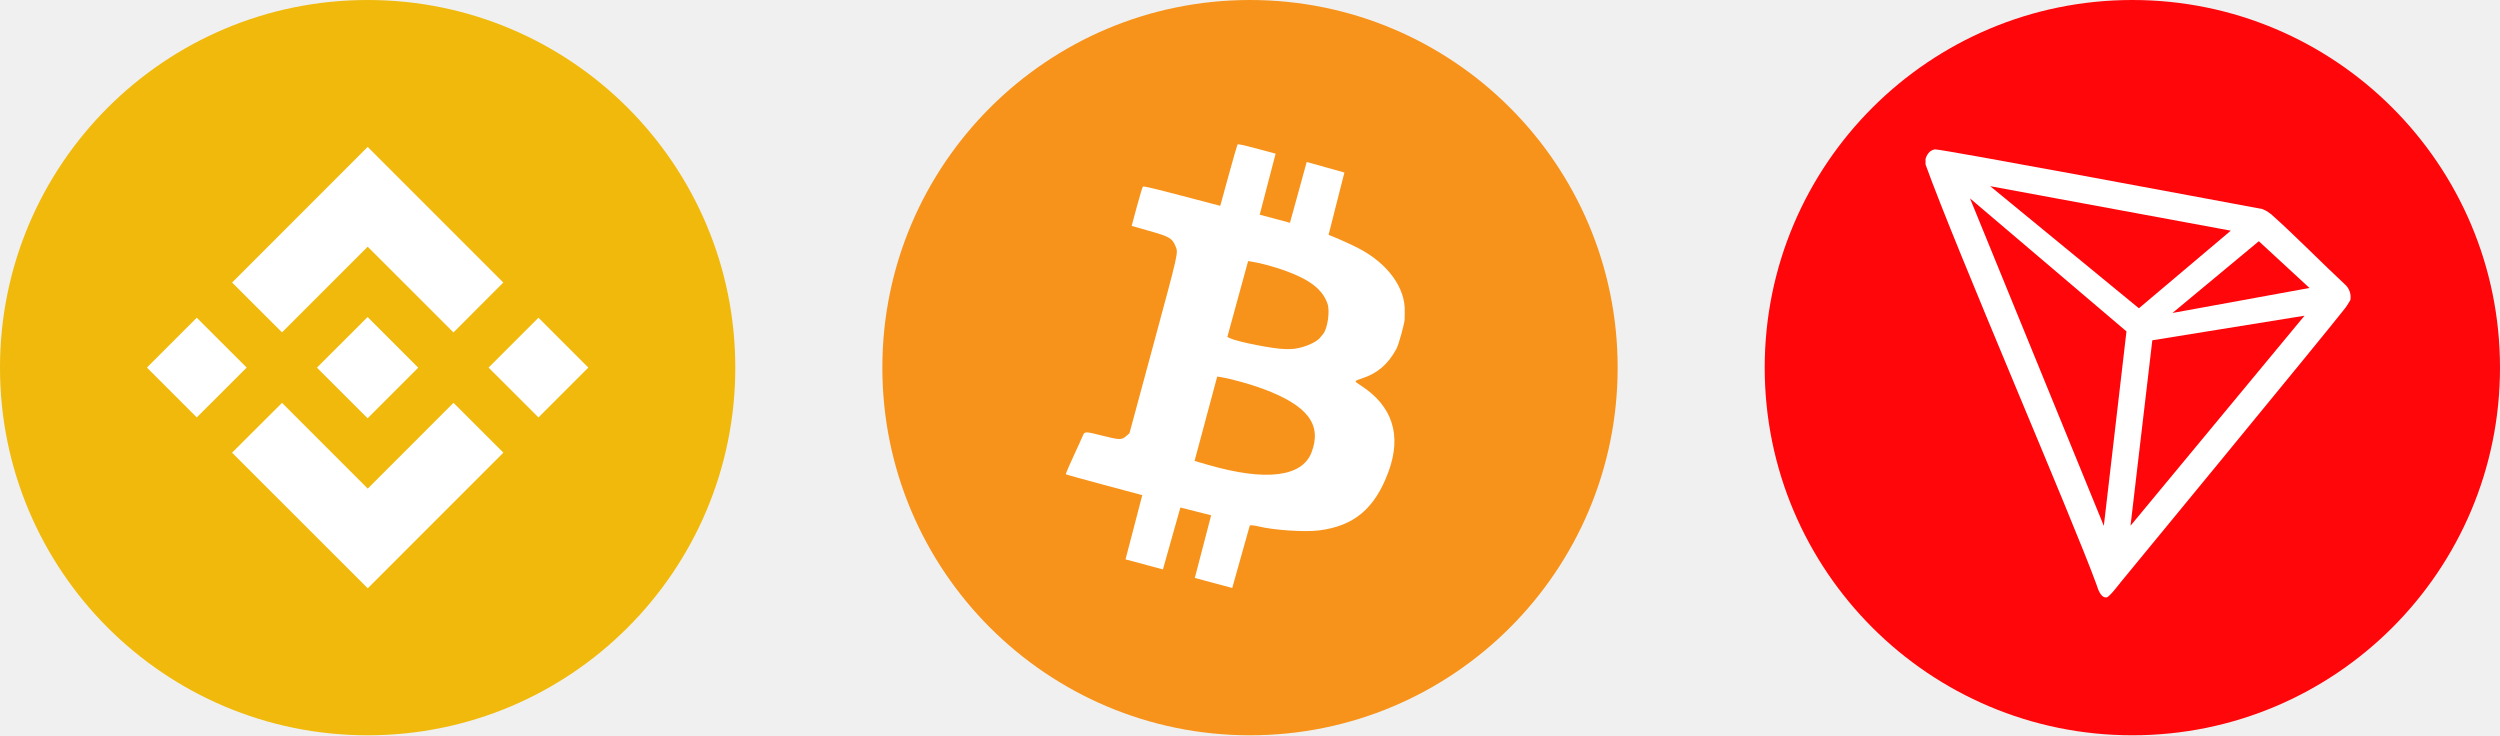
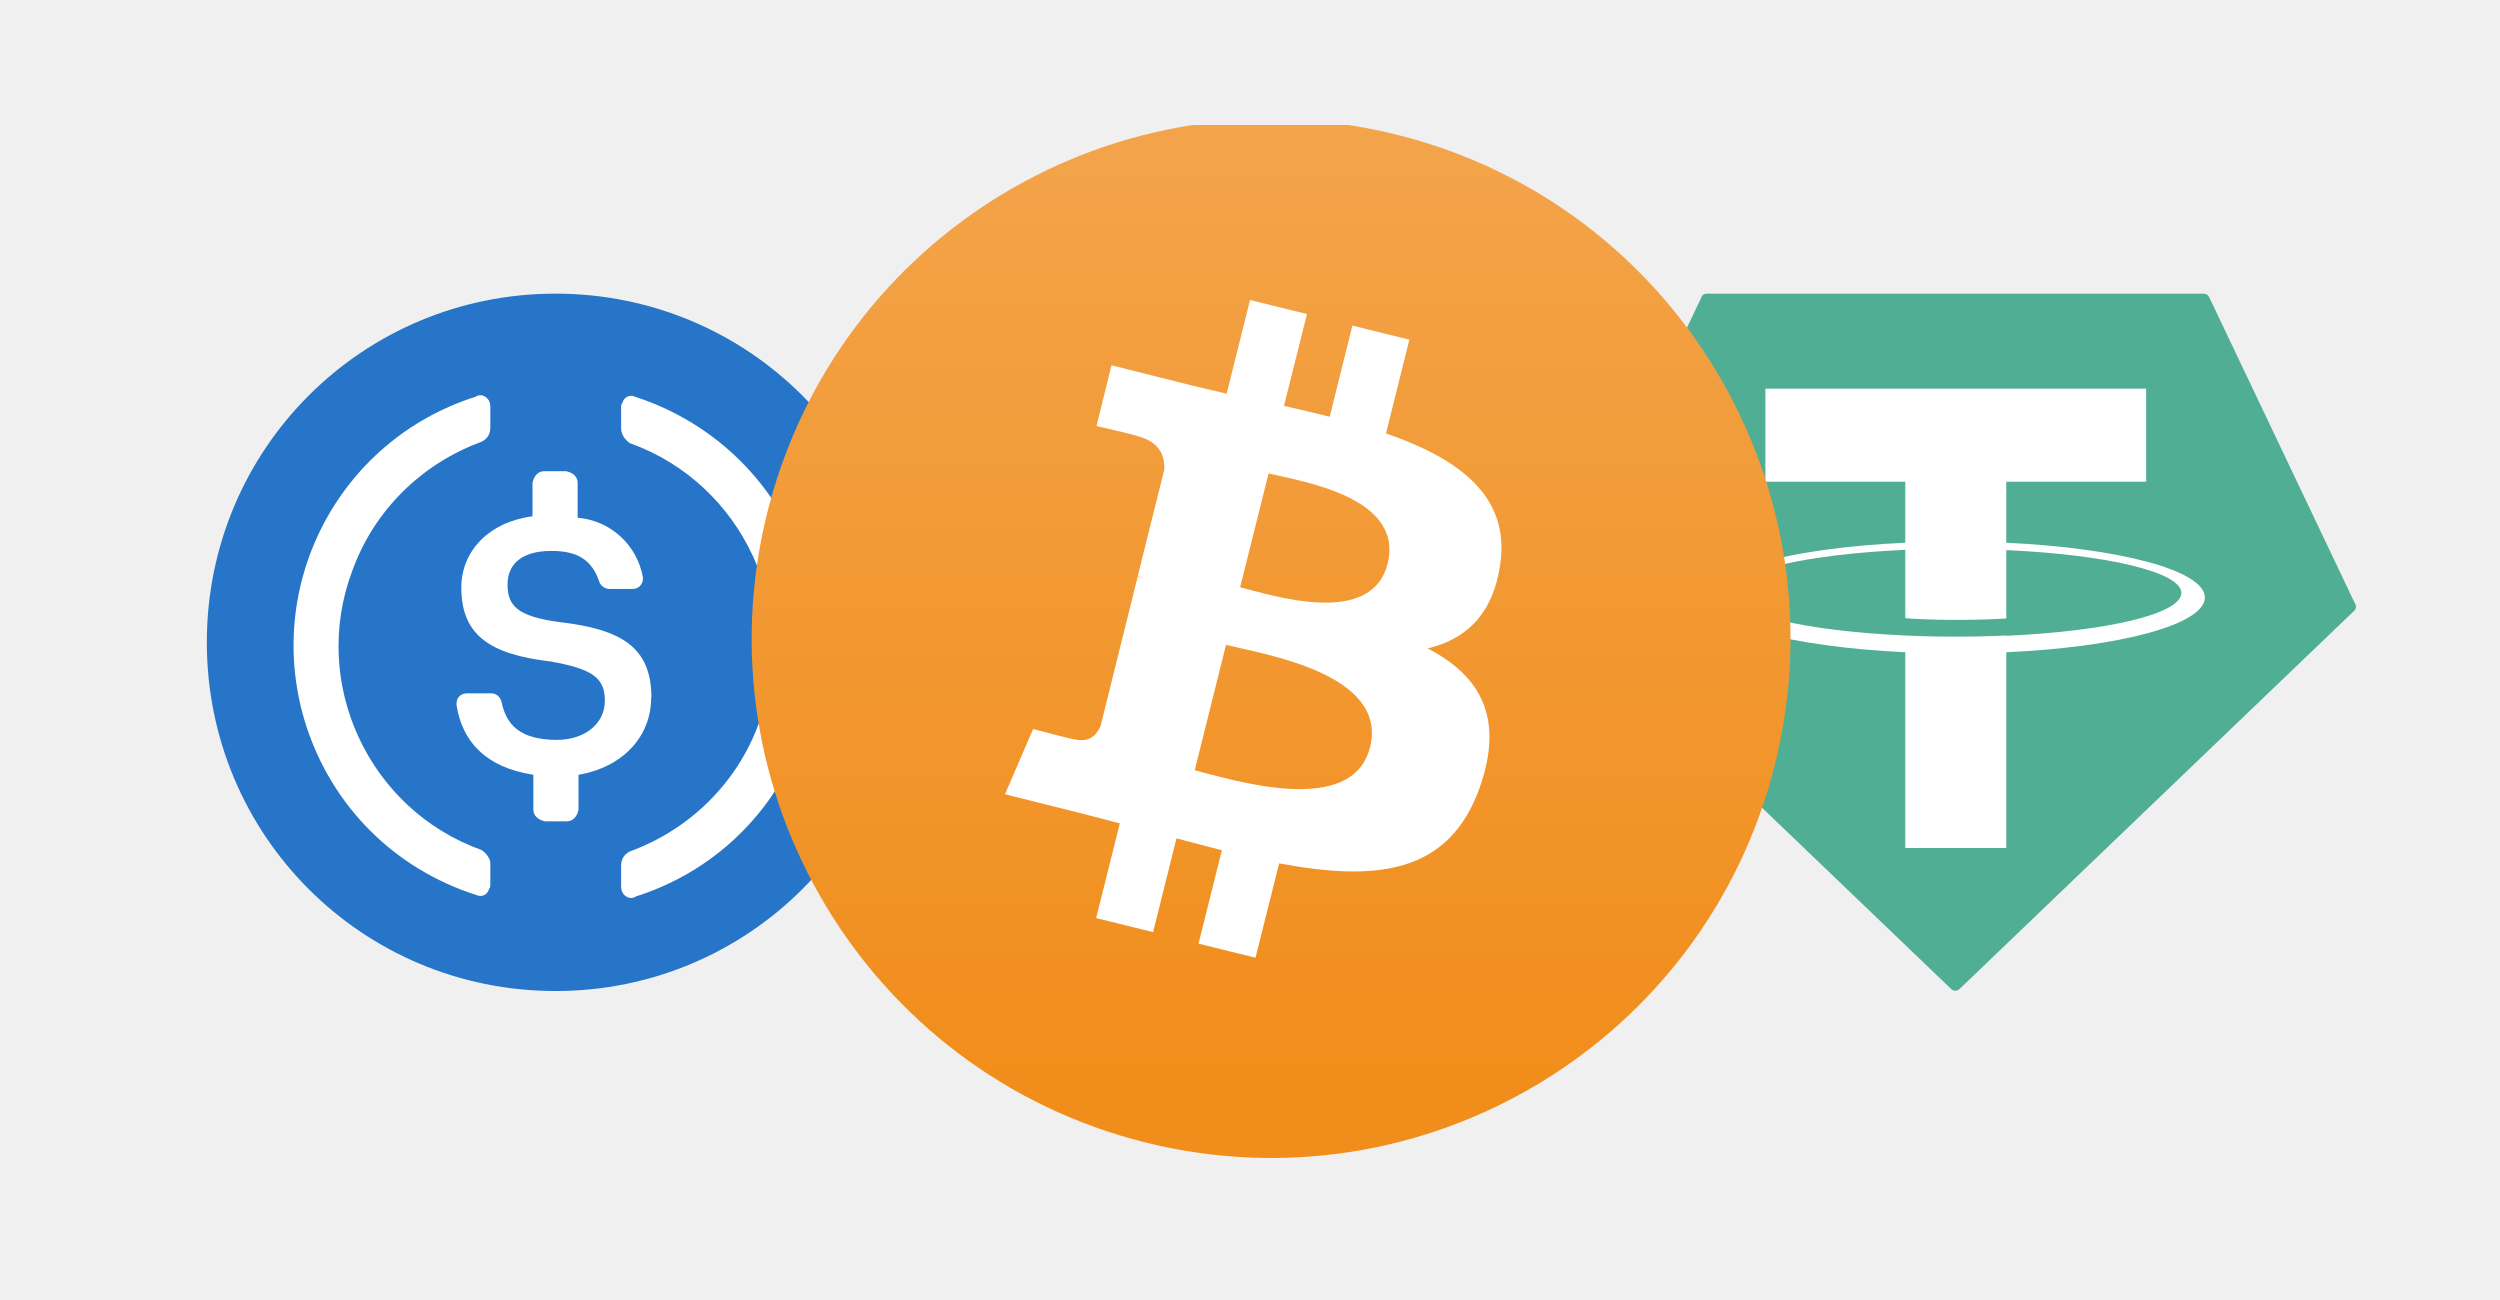
- <svg xmlns="http://www.w3.org/2000/svg" width="68" height="20" viewBox="0 0 68 20" fill="none">
-   <rect width="20" height="20" rx="10" fill="#F0B90B" />
-   <path fill-rule="evenodd" clip-rule="evenodd" d="M7.67 9.04L10.001 6.71L12.334 9.042L13.69 7.685L10.001 3.996L6.313 7.685L7.67 9.04Z" fill="white" />
-   <path fill-rule="evenodd" clip-rule="evenodd" d="M3.996 9.998L5.352 8.642L6.709 9.998L5.352 11.354L3.996 9.998Z" fill="white" />
-   <path fill-rule="evenodd" clip-rule="evenodd" d="M7.671 10.958L10.003 13.29L12.335 10.957L13.692 12.312L13.691 12.313L10.003 16.002L6.314 12.315L6.312 12.313L7.671 10.958Z" fill="white" />
-   <path fill-rule="evenodd" clip-rule="evenodd" d="M13.289 9.998L14.646 8.642L16.002 9.998L14.646 11.354L13.289 9.998Z" fill="white" />
-   <path fill-rule="evenodd" clip-rule="evenodd" d="M11.375 10L9.999 8.623L8.981 9.64L8.864 9.757L8.623 9.998L8.621 10L8.623 10.003L9.999 11.377L11.375 10.001L11.376 10H11.375Z" fill="white" />
-   <rect x="24" width="20" height="20" rx="10" fill="#F7931A" />
-   <path fill-rule="evenodd" clip-rule="evenodd" d="M33.66 3.931C33.651 3.945 33.541 4.325 33.417 4.777L33.191 5.599L32.151 5.326C31.352 5.117 31.105 5.059 31.087 5.076C31.074 5.088 30.999 5.334 30.922 5.622L30.781 6.145L31.261 6.281C31.812 6.437 31.884 6.48 31.974 6.697C32.05 6.884 32.066 6.813 31.37 9.386L30.721 11.785L30.646 11.85C30.505 11.972 30.471 11.972 29.984 11.85C29.502 11.729 29.502 11.729 29.445 11.868C29.418 11.932 29.39 11.996 29.36 12.059C29.335 12.109 29.286 12.216 29.251 12.296C29.215 12.376 29.14 12.541 29.084 12.664C29.029 12.786 28.987 12.892 28.991 12.9C28.995 12.907 29.465 13.038 30.035 13.191L31.07 13.468L30.842 14.342L30.614 15.215L31.632 15.488L31.869 14.646L32.107 13.804L32.525 13.91L32.943 14.016L32.721 14.868L32.499 15.72L33.517 15.993L33.756 15.141L33.996 14.289L34.054 14.289C34.086 14.289 34.166 14.302 34.232 14.318C34.64 14.419 35.474 14.476 35.862 14.429C36.827 14.313 37.396 13.836 37.766 12.833C38.133 11.837 37.877 11.042 37.012 10.484C36.823 10.362 36.822 10.367 37.051 10.291C37.472 10.152 37.754 9.908 37.983 9.488C38.045 9.375 38.209 8.78 38.206 8.681C38.205 8.644 38.206 8.556 38.209 8.487C38.236 7.838 37.75 7.167 36.955 6.755C36.768 6.658 36.472 6.523 36.252 6.434L36.137 6.388L36.352 5.54L36.568 4.693L36.055 4.549L35.542 4.406L35.315 5.233L35.087 6.06L34.264 5.84L34.48 5.01L34.697 4.18L34.187 4.043C33.8 3.94 33.674 3.913 33.66 3.931ZM34.944 7.358C35.629 7.605 35.974 7.872 36.108 8.261C36.179 8.463 36.109 8.942 35.989 9.084C35.965 9.112 35.927 9.158 35.904 9.187C35.778 9.34 35.362 9.497 35.084 9.495L34.945 9.494C34.645 9.492 33.662 9.298 33.461 9.202L33.384 9.165L33.666 8.133L33.949 7.102L34.072 7.121C34.282 7.154 34.676 7.261 34.944 7.358ZM34.353 10.576C35.568 11.029 35.962 11.542 35.675 12.302C35.421 12.976 34.428 13.097 32.859 12.644L32.492 12.538L33.108 10.242L33.241 10.264C33.501 10.308 34.03 10.456 34.353 10.576Z" fill="white" />
-   <rect x="48" width="20" height="20" rx="10" fill="#FF060A" />
-   <path d="M63.78 7.734C63.21 7.207 62.421 6.401 61.779 5.83L61.741 5.803C61.677 5.752 61.606 5.712 61.53 5.685C59.98 5.396 52.77 4.046 52.63 4.063C52.59 4.068 52.553 4.083 52.52 4.105L52.483 4.133C52.439 4.178 52.405 4.233 52.385 4.293L52.375 4.318V4.453V4.474C53.187 6.738 56.392 14.155 57.023 15.896C57.061 16.014 57.133 16.239 57.268 16.25H57.298C57.37 16.25 57.678 15.842 57.678 15.842C57.678 15.842 63.183 9.155 63.74 8.442C63.812 8.355 63.876 8.26 63.93 8.161C63.944 8.083 63.938 8.002 63.911 7.928C63.885 7.853 63.84 7.786 63.78 7.734ZM59.091 8.513L61.44 6.561L62.818 7.833L59.091 8.513ZM58.178 8.385L54.133 5.064L60.678 6.274L58.178 8.385ZM58.543 9.256L62.683 8.587L57.95 14.3L58.543 9.256ZM53.584 5.396L57.84 9.014L57.224 14.304L53.584 5.396Z" fill="white" />
+ <svg xmlns="http://www.w3.org/2000/svg" width="100" height="52" viewBox="0 0 100 52" fill="none">
+   <g clip-path="url(#clip0_19561_82900)">
+     <path fill-rule="evenodd" clip-rule="evenodd" d="M68.062 11.882L62.217 24.162C62.172 24.252 62.194 24.366 62.262 24.434L78.049 39.562C78.139 39.653 78.287 39.653 78.378 39.562L94.164 24.434C94.243 24.366 94.266 24.252 94.209 24.162L88.365 11.882C88.33 11.803 88.24 11.746 88.149 11.746H68.266C68.175 11.746 68.084 11.803 68.05 11.882H68.062Z" fill="#50AE94" />
+     <path fill-rule="evenodd" clip-rule="evenodd" d="M80.251 25.42C80.138 25.42 79.547 25.466 78.242 25.466C77.198 25.466 76.461 25.432 76.211 25.42C72.194 25.239 69.197 24.546 69.197 23.707C69.197 22.867 72.194 22.174 76.211 21.993V24.728C76.472 24.751 77.221 24.796 78.265 24.796C79.513 24.796 80.138 24.739 80.251 24.739V22.004C84.257 22.186 87.253 22.878 87.253 23.718C87.253 24.558 84.269 25.25 80.251 25.432V25.42ZM80.251 21.709V19.269H85.846V15.547H70.616V19.269H76.211V21.709C71.671 21.913 68.244 22.821 68.244 23.9C68.244 24.978 71.66 25.874 76.211 26.09V33.92H80.251V26.09C84.791 25.886 88.195 24.978 88.195 23.9C88.195 22.821 84.791 21.925 80.251 21.709Z" fill="white" />
+     <path d="M22.221 39.641C29.95 39.641 36.169 33.422 36.169 25.694C36.169 17.965 29.95 11.746 22.221 11.746C14.492 11.746 8.273 17.965 8.273 25.694C8.273 33.422 14.492 39.641 22.221 39.641Z" fill="#2775C9" />
+     <path d="M26.056 27.904C26.056 25.873 24.831 25.169 22.391 24.885C20.643 24.658 20.302 24.193 20.302 23.376C20.302 22.559 20.881 22.037 22.05 22.037C23.094 22.037 23.673 22.389 23.968 23.262C24.025 23.433 24.195 23.557 24.377 23.557H25.307C25.534 23.557 25.716 23.387 25.716 23.149V23.092C25.489 21.81 24.433 20.822 23.106 20.709V19.313C23.106 19.086 22.935 18.904 22.64 18.848H21.767C21.54 18.848 21.358 19.018 21.301 19.313V20.652C19.553 20.879 18.453 22.048 18.453 23.501C18.453 25.419 19.61 26.179 22.05 26.463C23.673 26.758 24.195 27.098 24.195 28.029C24.195 28.959 23.378 29.595 22.277 29.595C20.768 29.595 20.246 28.959 20.064 28.085C20.008 27.859 19.837 27.734 19.656 27.734H18.668C18.441 27.734 18.26 27.904 18.26 28.142V28.199C18.487 29.652 19.417 30.696 21.335 30.991V32.387C21.335 32.614 21.506 32.795 21.801 32.852H22.674C22.901 32.852 23.083 32.682 23.14 32.387V30.991C24.887 30.696 26.045 29.481 26.045 27.915L26.056 27.904Z" fill="white" />
+     <path d="M19.262 34.001C14.733 32.378 12.407 27.316 14.087 22.845C14.96 20.405 16.878 18.544 19.262 17.67C19.489 17.556 19.613 17.375 19.613 17.091V16.274C19.613 16.047 19.5 15.865 19.262 15.809C19.205 15.809 19.091 15.809 19.035 15.865C13.519 17.613 10.489 23.48 12.237 28.996C13.281 32.253 15.777 34.75 19.035 35.794C19.262 35.907 19.5 35.794 19.557 35.567C19.613 35.51 19.613 35.453 19.613 35.34V34.523C19.613 34.352 19.443 34.114 19.262 34.001ZM25.424 15.877C25.197 15.763 24.959 15.877 24.902 16.104C24.845 16.16 24.845 16.217 24.845 16.331V17.148C24.845 17.375 25.015 17.613 25.197 17.727C29.725 19.349 32.052 24.411 30.372 28.882C29.498 31.322 27.58 33.184 25.197 34.057C24.97 34.171 24.845 34.352 24.845 34.636V35.453C24.845 35.68 24.959 35.862 25.197 35.919C25.254 35.919 25.367 35.919 25.424 35.862C30.939 34.114 33.97 28.247 32.222 22.731C31.178 19.417 28.624 16.921 25.424 15.877Z" fill="white" />
+     <g clip-path="url(#clip1_19561_82900)">
+       <mask id="mask0_19561_82900" style="mask-type:luminance" maskUnits="userSpaceOnUse" x="10" y="4" width="82" height="44">
+         <path d="M91.079 4.992H10.002V47.152H91.079V4.992Z" fill="white" />
+       </mask>
+       <g mask="url(#mask0_19561_82900)">
+         <path d="M70.998 30.572C68.221 41.705 56.947 48.474 45.815 45.697C34.682 42.92 27.912 31.647 30.689 20.514C33.466 9.381 44.74 2.612 55.873 5.388C67.005 8.165 73.775 19.439 70.998 30.572Z" fill="url(#paint0_linear_19561_82900)" />
+         <path d="M60.008 22.583C60.418 19.819 58.319 18.334 55.44 17.336L56.374 13.587L54.096 13.024L53.188 16.671C52.586 16.517 51.972 16.376 51.358 16.236L52.279 12.563L50.001 12L49.067 15.749C48.568 15.634 48.082 15.519 47.608 15.404L44.461 14.611L43.859 17.042C43.859 17.042 45.548 17.426 45.51 17.451C46.431 17.682 46.597 18.296 46.572 18.782L45.51 23.043C45.51 23.043 45.651 23.082 45.753 23.12C45.676 23.107 45.599 23.082 45.51 23.056L44.025 29.032C43.91 29.314 43.629 29.736 42.976 29.57C43.002 29.608 41.325 29.16 41.325 29.16L40.199 31.77L43.168 32.513C43.718 32.654 44.256 32.794 44.793 32.935L43.846 36.723L46.124 37.286L47.058 33.536C47.685 33.703 48.287 33.856 48.875 34.01L47.941 37.746L50.219 38.309L51.166 34.535C55.056 35.264 57.974 34.97 59.202 31.463C60.187 28.635 59.151 26.997 57.103 25.935C58.588 25.59 59.714 24.617 60.008 22.583ZM54.8 29.889C54.096 32.717 49.323 31.195 47.788 30.811L49.041 25.794C50.59 26.178 55.542 26.946 54.8 29.902V29.889ZM55.504 22.544C54.864 25.116 50.897 23.811 49.605 23.491L50.743 18.936C52.036 19.256 56.169 19.857 55.504 22.544Z" fill="white" />
+       </g>
+     </g>
+   </g>
+   <defs>
+     <linearGradient id="paint0_linear_19561_82900" x1="53.232" y1="4.678" x2="53.232" y2="43.99" gradientUnits="userSpaceOnUse">
+       <stop stop-color="#F3A44B" />
+       <stop offset="1" stop-color="#F18D1A" />
+     </linearGradient>
+     <clipPath id="clip0_19561_82900">
+       <rect width="100" height="52" fill="white" />
+     </clipPath>
+     <clipPath id="clip1_19561_82900">
+       <rect width="81.077" height="42.16" fill="white" transform="translate(10 5)" />
+     </clipPath>
+   </defs>
</svg>
